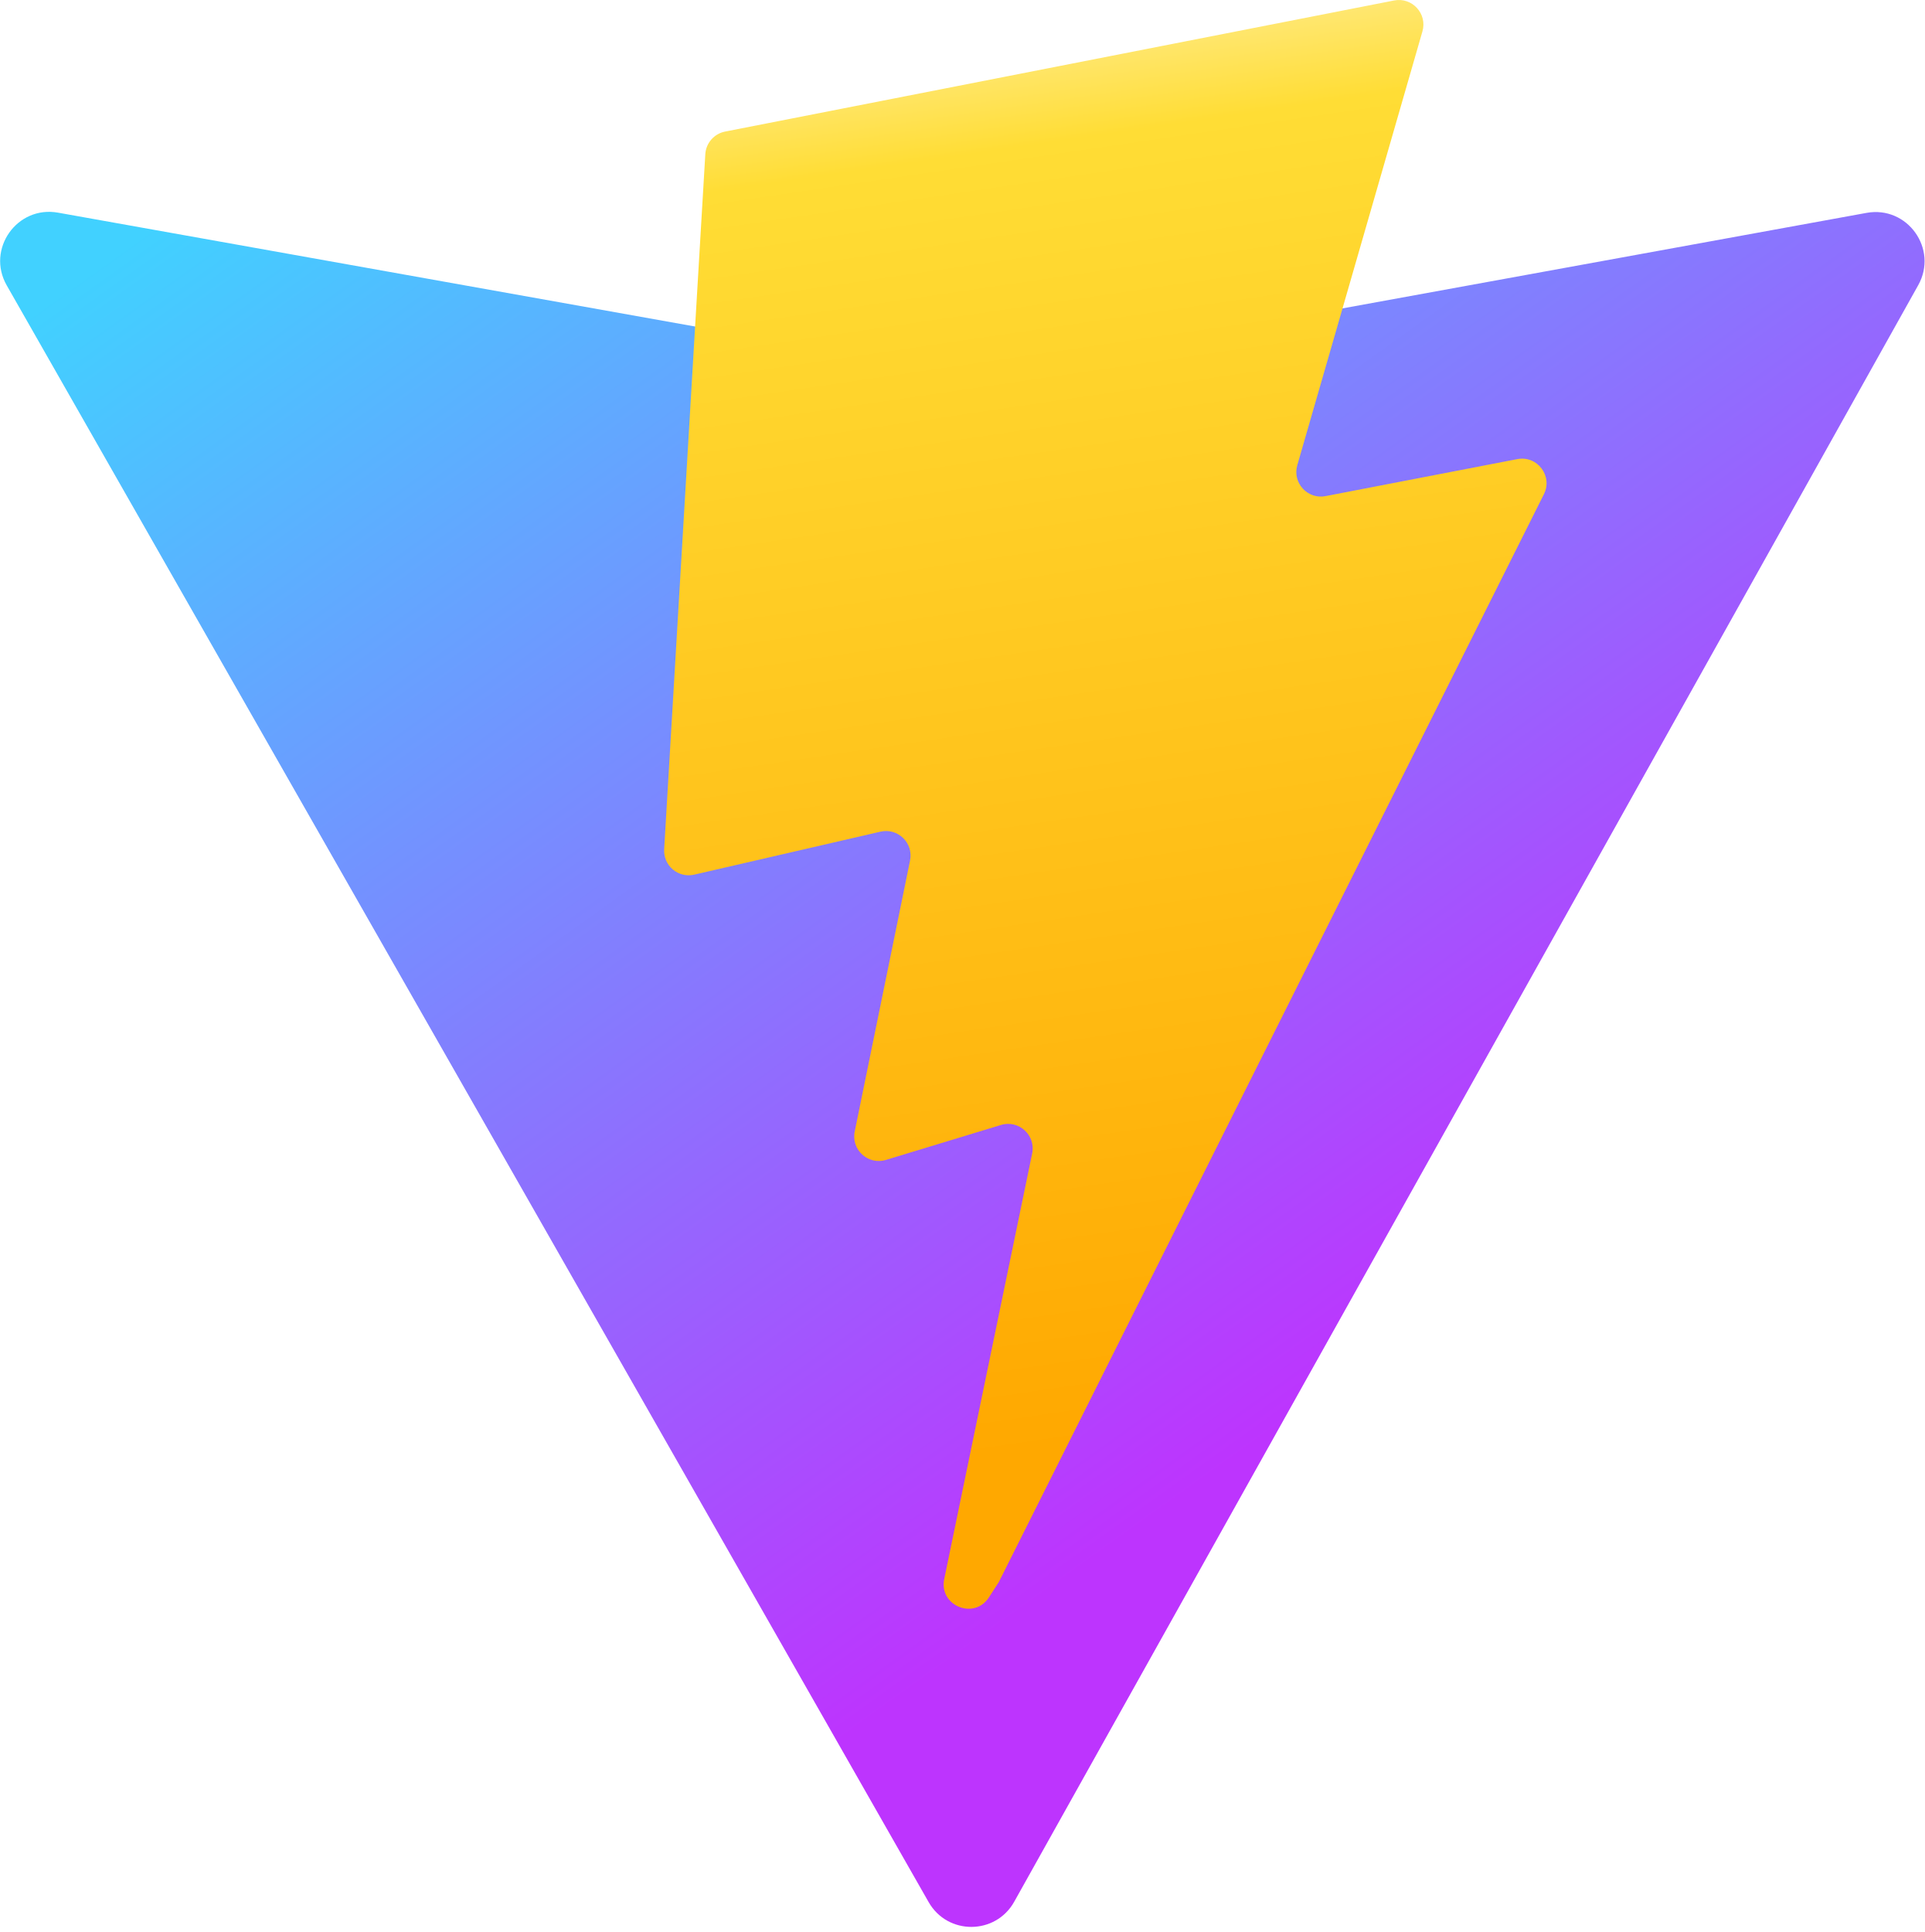
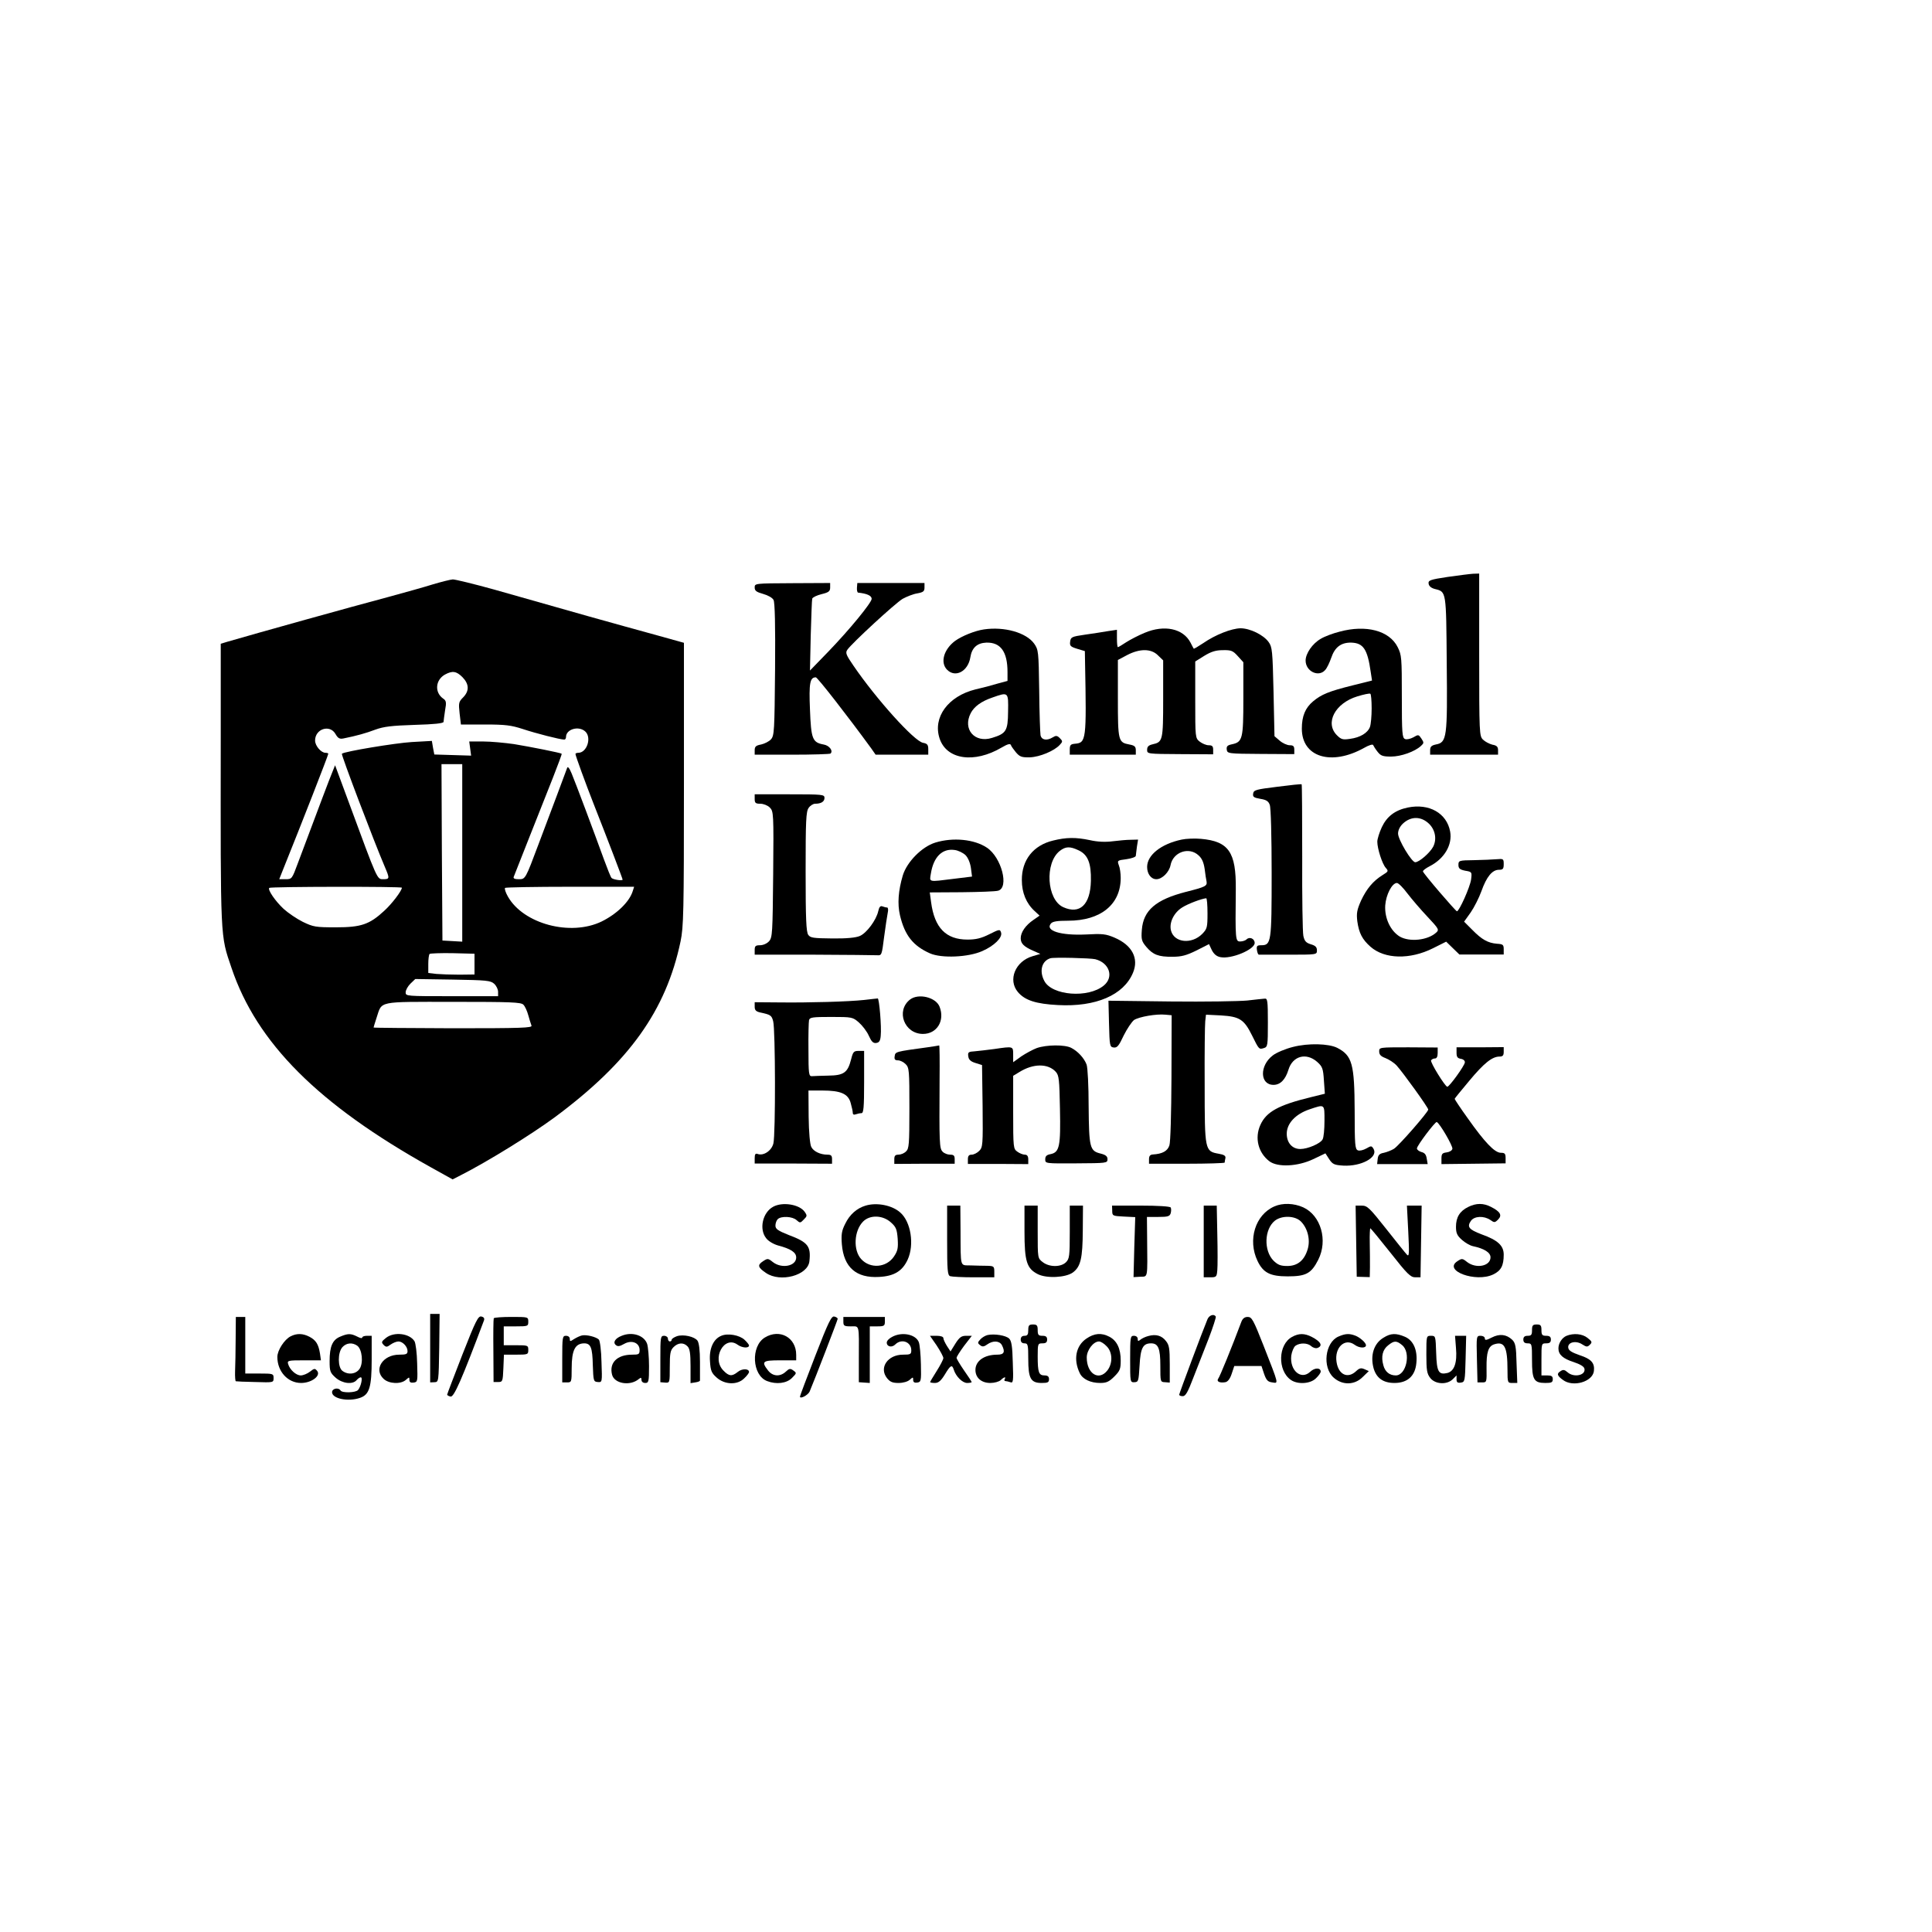
- <svg xmlns="http://www.w3.org/2000/svg" aria-hidden="true" role="img" class="iconify iconify--logos" width="31.88" height="32" preserveAspectRatio="xMidYMid meet" viewBox="0 0 256 257">
-   <defs>
-     <linearGradient id="IconifyId1813088fe1fbc01fb466" x1="-.828%" x2="57.636%" y1="7.652%" y2="78.411%">
-       <stop offset="0%" stop-color="#41D1FF" />
-       <stop offset="100%" stop-color="#BD34FE" />
-     </linearGradient>
-     <linearGradient id="IconifyId1813088fe1fbc01fb467" x1="43.376%" x2="50.316%" y1="2.242%" y2="89.03%">
-       <stop offset="0%" stop-color="#FFEA83" />
-       <stop offset="8.333%" stop-color="#FFDD35" />
-       <stop offset="100%" stop-color="#FFA800" />
-     </linearGradient>
-   </defs>
-   <path fill="url(#IconifyId1813088fe1fbc01fb466)" d="M255.153 37.938L134.897 252.976c-2.483 4.44-8.862 4.466-11.382.048L.875 37.958c-2.746-4.814 1.371-10.646 6.827-9.67l120.385 21.517a6.537 6.537 0 0 0 2.322-.004l117.867-21.483c5.438-.991 9.574 4.796 6.877 9.62Z" />
-   <path fill="url(#IconifyId1813088fe1fbc01fb467)" d="M185.432.063L96.44 17.501a3.268 3.268 0 0 0-2.634 3.014l-5.474 92.456a3.268 3.268 0 0 0 3.997 3.378l24.777-5.718c2.318-.535 4.413 1.507 3.936 3.838l-7.361 36.047c-.495 2.426 1.782 4.5 4.151 3.78l15.304-4.649c2.372-.72 4.652 1.36 4.15 3.788l-11.698 56.621c-.732 3.542 3.979 5.473 5.943 2.437l1.313-2.028l72.516-144.72c1.215-2.423-.88-5.186-3.54-4.672l-25.505 4.922c-2.396.462-4.435-1.77-3.759-4.114l16.646-57.705c.677-2.35-1.37-4.583-3.769-4.113Z" />
+ <svg xmlns="http://www.w3.org/2000/svg" version="1.0" width="1024pt" height="1024pt" viewBox="0 0 1024 1024" preserveAspectRatio="xMidYMid meet">
+   <g transform="translate(0,1024) scale(0.1,-0.1)" fill="#000000" stroke="none">
+     <path d="M7672 7182 c-93 -14 -103 -18 -100 -36 2 -13 14 -23 34 -28 60 -15 59 -9 62 -393 4 -396 1 -420 -58 -431 -23 -5 -30 -12 -30 -30 l0 -24 180 0 180 0 0 24 c0 18 -7 25 -30 29 -16 4 -39 16 -50 27 -19 19 -20 31 -20 450 l0 430 -32 -1 c-18 -1 -79 -9 -136 -17z" />
+     <path d="M2295 7143 c-44 -14 -152 -44 -240 -68 -185 -49 -691 -190 -852 -237 l-33 -10 0 -491 c-1 -1093 -3 -1050 57 -1227 134 -398 460 -724 1055 -1056 l117 -65 43 22 c140 71 373 215 498 307 395 293 590 566 667 932 16 77 18 152 18 834 l0 749 -140 39 c-237 65 -441 122 -865 243 -108 30 -207 54 -220 54 -14 -1 -61 -13 -105 -26z m156 -492 c36 -37 37 -73 4 -107 -24 -24 -25 -30 -19 -85 l7 -59 127 0 c109 0 139 -4 201 -24 69 -23 198 -56 220 -56 5 0 9 6 9 14 0 41 67 61 102 29 35 -32 9 -113 -37 -113 -8 0 -15 -3 -15 -6 0 -9 54 -157 98 -269 73 -185 152 -392 152 -397 0 -8 -52 0 -59 9 -4 4 -22 49 -40 98 -50 138 -150 405 -171 455 -12 29 -21 40 -24 30 -3 -8 -27 -73 -54 -145 -27 -71 -70 -186 -96 -255 -72 -192 -71 -190 -107 -190 -21 0 -30 4 -26 13 7 17 148 376 208 526 27 69 48 125 46 126 -5 5 -167 37 -252 51 -49 7 -123 14 -164 14 l-74 0 5 -37 5 -38 -97 3 -98 3 -7 36 -6 36 -107 -6 c-85 -5 -358 -50 -370 -62 -5 -4 172 -470 227 -598 27 -63 27 -67 -8 -67 -33 0 -29 -8 -181 404 l-74 200 -14 -35 c-13 -30 -76 -198 -184 -486 -30 -81 -31 -83 -64 -83 l-34 0 21 53 c96 238 239 604 239 612 0 3 -7 5 -15 5 -23 0 -55 37 -55 65 0 62 78 87 108 35 13 -23 22 -28 42 -24 70 14 120 28 170 47 44 16 86 21 208 25 104 3 152 8 153 16 0 6 4 33 8 61 8 43 6 52 -11 63 -46 33 -40 99 11 127 39 21 60 18 92 -14z m-1 -932 l0 -470 -52 3 -53 3 -3 468 -2 467 55 0 55 0 0 -471z m-320 -184 c0 -16 -53 -86 -94 -123 -78 -72 -122 -87 -256 -87 -107 0 -119 2 -175 29 -32 16 -78 47 -102 69 -44 41 -85 101 -76 111 8 7 703 8 703 1z m1224 -17 c-17 -57 -84 -122 -165 -162 -165 -80 -415 -13 -497 132 -12 21 -19 42 -15 46 3 3 159 6 345 6 l339 0 -7 -22z m-839 -388 l0 -55 -80 -1 c-44 0 -99 2 -122 4 l-43 5 0 47 c0 26 3 50 7 54 4 3 59 5 122 4 l116 -3 0 -55z m104 -104 c12 -11 21 -30 21 -43 l0 -23 -245 0 c-240 0 -245 0 -245 20 0 12 11 32 25 46 l26 25 198 -3 c179 -3 201 -5 220 -22z m155 -111 c9 -9 20 -34 26 -56 6 -22 14 -47 17 -55 5 -12 -51 -14 -416 -14 -231 1 -421 2 -421 4 0 1 7 25 16 52 30 90 0 84 405 84 309 0 360 -2 373 -15z" />
+     <path d="M4000 7126 c0 -17 9 -24 45 -34 25 -7 49 -20 55 -32 7 -14 10 -133 8 -369 -3 -326 -4 -350 -22 -370 -10 -11 -34 -23 -52 -27 -27 -5 -34 -11 -34 -30 l0 -24 198 0 c109 0 201 3 204 6 15 14 -6 43 -37 48 -59 11 -66 29 -72 185 -6 141 0 171 31 171 9 0 170 -207 294 -377 l23 -33 140 0 139 0 0 29 c0 23 -5 30 -28 34 -47 9 -247 231 -368 408 -40 58 -44 69 -33 85 23 34 253 246 293 270 22 12 57 26 78 29 32 6 38 11 38 31 l0 24 -178 0 -178 0 -2 -25 c-1 -14 2 -25 6 -26 47 -5 72 -16 72 -33 0 -20 -117 -163 -230 -280 l-97 -100 4 185 c3 101 6 190 8 196 2 7 25 18 50 24 37 9 45 15 45 35 l0 24 -200 -1 c-200 -1 -200 -1 -200 -23z" />
+     <path d="M5215 6904 c-48 -7 -117 -35 -153 -61 -60 -45 -80 -115 -42 -153 44 -44 111 -8 123 66 8 51 36 76 85 78 76 2 112 -49 112 -156 l0 -47 -52 -14 c-29 -9 -82 -23 -118 -31 -145 -36 -227 -148 -190 -260 37 -112 183 -134 329 -48 32 19 46 22 49 13 2 -7 15 -24 27 -39 20 -23 30 -27 74 -26 52 2 129 34 158 66 16 17 16 20 0 36 -14 14 -21 14 -37 4 -31 -19 -59 -15 -65 11 -2 12 -6 119 -7 237 -3 209 -4 216 -27 249 -42 58 -157 91 -266 75z m128 -436 c-1 -102 -10 -116 -85 -139 -92 -29 -157 46 -113 131 18 35 56 63 115 83 85 30 85 30 83 -75z" />
+     <path d="M6067 6886 c-32 -13 -76 -36 -98 -50 -21 -14 -41 -26 -44 -26 -3 0 -5 21 -5 46 l0 46 -47 -7 c-27 -5 -82 -13 -123 -19 -70 -10 -75 -13 -78 -37 -3 -22 2 -27 38 -38 l40 -12 1 -62 c8 -412 6 -424 -54 -429 -22 -2 -27 -7 -27 -30 l0 -28 175 0 175 0 0 24 c0 19 -7 25 -34 30 -59 11 -61 18 -61 244 l0 204 49 26 c67 35 128 35 164 -2 l27 -26 0 -204 c0 -221 -2 -229 -56 -241 -21 -5 -29 -12 -29 -29 0 -22 1 -22 175 -23 l175 -1 0 24 c0 19 -5 24 -24 24 -13 0 -34 9 -47 19 -24 19 -24 21 -24 222 l0 203 48 30 c36 22 61 30 98 30 45 1 54 -3 80 -32 l29 -32 0 -193 c0 -213 -4 -230 -61 -242 -24 -5 -29 -11 -27 -28 3 -21 7 -22 181 -23 l177 -1 0 23 c0 19 -5 24 -24 24 -14 0 -38 11 -53 24 l-28 24 -5 235 c-5 218 -7 238 -26 264 -27 38 -99 73 -149 73 -48 -1 -133 -34 -198 -79 -27 -18 -49 -31 -50 -29 -1 1 -9 16 -17 32 -39 75 -139 96 -243 52z" />
+     <path d="M7100 6892 c-36 -9 -81 -26 -100 -38 -44 -25 -80 -78 -80 -115 0 -57 68 -90 103 -51 10 10 24 40 33 66 19 56 52 81 106 80 64 -2 86 -35 103 -155 l7 -46 -104 -26 c-125 -31 -165 -48 -208 -84 -42 -35 -60 -79 -60 -145 0 -151 156 -199 330 -102 24 14 46 21 48 15 2 -5 12 -21 23 -35 17 -22 28 -26 72 -26 52 0 126 26 159 57 15 14 16 17 2 38 -15 22 -16 23 -43 7 -15 -8 -35 -13 -44 -9 -15 6 -17 30 -17 225 0 206 -1 220 -22 262 -44 88 -168 120 -308 82z m170 -407 c0 -41 -4 -84 -9 -98 -12 -32 -52 -56 -105 -63 -39 -6 -48 -3 -70 19 -65 65 -10 170 108 206 33 10 64 17 69 14 4 -2 7 -37 7 -78z" />
+     <path d="M6770 6070 c-113 -14 -125 -17 -128 -36 -3 -18 4 -22 38 -28 31 -5 43 -12 50 -32 6 -14 10 -169 10 -362 0 -368 -2 -382 -56 -382 -21 0 -25 -4 -22 -25 2 -14 6 -25 11 -25 4 0 75 0 157 0 150 0 150 0 150 23 0 17 -8 25 -32 32 -26 8 -34 17 -40 45 -4 19 -7 207 -6 418 0 210 -1 383 -3 385 -2 2 -60 -4 -129 -13z" />
+     <path d="M4000 6005 c0 -21 5 -25 30 -25 17 0 39 -9 50 -20 20 -20 21 -30 18 -354 -3 -312 -4 -335 -22 -355 -11 -12 -31 -21 -48 -21 -23 0 -28 -4 -28 -25 l0 -25 313 0 c171 -1 323 -2 336 -3 24 -2 25 1 37 97 7 54 16 111 19 127 4 17 2 29 -3 29 -6 0 -17 3 -25 6 -11 4 -17 -3 -22 -25 -10 -47 -62 -117 -98 -132 -21 -9 -70 -14 -146 -13 -99 1 -116 3 -127 19 -11 15 -14 85 -14 335 0 269 2 319 16 338 8 12 24 22 34 22 32 0 50 11 50 31 0 18 -10 19 -185 19 l-185 0 0 -25z" />
+     <path d="M7462 5960 c-68 -14 -111 -47 -138 -104 -13 -28 -24 -63 -24 -77 0 -37 26 -118 45 -139 15 -17 14 -19 -17 -38 -51 -32 -84 -72 -114 -135 -22 -50 -25 -67 -20 -110 9 -63 26 -96 70 -135 75 -66 209 -69 331 -8 l70 35 35 -34 35 -34 118 0 117 0 0 27 c0 25 -4 28 -36 30 -48 4 -80 22 -131 74 l-43 43 35 49 c18 26 44 77 57 113 27 76 57 113 93 113 21 0 25 5 25 30 0 28 -2 29 -37 26 -21 -2 -75 -4 -120 -5 -80 -1 -83 -2 -83 -25 0 -19 7 -25 36 -31 36 -6 36 -7 31 -47 -6 -41 -63 -168 -75 -168 -7 1 -175 196 -180 211 -2 4 14 17 36 28 78 40 121 114 108 184 -18 97 -111 150 -224 127z m113 -87 c33 -33 41 -82 21 -121 -17 -32 -74 -82 -95 -82 -19 0 -91 120 -91 152 0 18 10 38 26 53 43 40 97 39 139 -2z m-115 -369 c23 -30 71 -86 106 -123 60 -64 63 -69 46 -84 -45 -41 -141 -51 -193 -21 -49 30 -81 97 -77 165 4 57 36 119 62 119 8 0 33 -25 56 -56z" />
+     <path d="M5582 5785 c-105 -25 -167 -103 -166 -210 0 -66 23 -123 68 -164 l26 -24 -33 -23 c-41 -28 -67 -65 -67 -97 0 -28 17 -45 68 -67 l36 -16 -41 -12 c-92 -27 -132 -126 -78 -190 37 -44 96 -63 212 -69 201 -11 349 53 398 171 32 76 -4 146 -97 186 -47 20 -64 22 -154 17 -132 -6 -216 20 -184 58 9 11 32 15 91 15 173 0 279 86 279 227 0 23 -4 53 -10 67 -9 25 -8 26 40 32 28 4 50 12 50 18 1 6 3 28 6 49 l6 37 -39 -1 c-21 0 -64 -4 -96 -8 -38 -5 -81 -3 -120 6 -76 16 -126 15 -195 -2z m135 -52 c49 -23 67 -68 65 -162 -3 -127 -59 -179 -147 -139 -87 40 -99 234 -18 298 31 24 54 25 100 3z m88 -577 c75 -19 100 -94 46 -139 -82 -69 -276 -54 -316 24 -28 53 -13 106 32 120 18 6 213 1 238 -5z" />
+     <path d="M6263 5790 c-109 -23 -183 -82 -183 -145 0 -37 21 -65 49 -65 31 0 68 38 75 74 13 70 98 100 149 52 18 -16 27 -38 32 -72 3 -27 8 -57 10 -66 4 -24 -6 -29 -109 -55 -160 -41 -226 -98 -234 -201 -4 -52 -1 -61 24 -91 35 -41 64 -53 139 -52 47 0 73 7 126 33 l67 34 15 -32 c11 -21 25 -33 45 -37 57 -12 182 40 182 75 0 23 -27 35 -43 19 -6 -6 -21 -11 -34 -11 -25 0 -26 9 -23 277 2 197 -38 254 -185 267 -33 3 -79 1 -102 -4z m137 -391 c0 -75 -2 -82 -28 -109 -56 -56 -147 -47 -165 16 -12 42 14 97 60 125 30 19 102 46 126 48 4 1 7 -35 7 -80z" />
+     <path d="M4957 5774 c-71 -22 -150 -102 -172 -174 -24 -81 -29 -151 -15 -211 25 -106 69 -162 159 -202 61 -27 203 -21 277 12 64 28 108 72 100 98 -6 19 -9 18 -63 -9 -42 -21 -70 -28 -115 -28 -114 0 -175 62 -193 198 l-7 52 169 1 c92 1 179 4 193 8 60 16 18 177 -59 228 -67 45 -180 56 -274 27z m160 -66 c14 -14 25 -41 29 -68 l6 -46 -98 -12 c-136 -17 -128 -19 -120 29 14 87 60 133 125 124 19 -2 45 -15 58 -27z" />
+     <path d="M4823 4942 c-76 -60 -30 -182 69 -182 74 0 117 70 88 144 -19 50 -112 73 -157 38z" />
+     <path d="M4580 4940 c-84 -9 -291 -15 -452 -13 l-128 1 0 -24 c0 -18 7 -25 28 -30 57 -12 62 -16 70 -47 12 -44 13 -603 1 -648 -10 -39 -53 -67 -84 -55 -11 4 -15 -2 -15 -23 l0 -28 205 0 205 -1 0 24 c0 19 -5 24 -24 24 -38 0 -74 17 -86 41 -7 13 -13 77 -14 160 l-1 139 73 0 c98 0 138 -17 151 -67 6 -21 11 -44 11 -52 0 -8 6 -11 16 -7 9 3 22 6 30 6 11 0 14 29 14 165 l0 165 -29 0 c-26 0 -30 -5 -40 -45 -18 -70 -38 -85 -121 -86 -38 -1 -78 -2 -87 -3 -16 -1 -18 13 -18 139 -1 77 1 148 3 158 4 15 18 17 118 17 111 0 114 -1 147 -30 18 -16 42 -47 52 -70 14 -31 23 -40 39 -38 16 2 22 12 24 38 5 47 -8 200 -16 198 -4 0 -36 -4 -72 -8z" />
+     <path d="M6610 4937 c-41 -4 -223 -7 -405 -5 l-330 4 3 -122 c3 -118 4 -123 25 -126 18 -2 27 8 53 64 18 36 43 73 55 82 27 17 118 33 166 28 l33 -3 -1 -331 c-1 -190 -5 -342 -11 -359 -10 -30 -37 -45 -88 -48 -14 -1 -20 -8 -20 -25 l0 -24 200 0 c110 0 200 3 201 6 0 4 2 15 4 24 2 12 -7 18 -36 23 -73 13 -74 17 -74 363 -1 167 1 320 3 339 l4 35 80 -4 c98 -6 122 -21 164 -106 37 -75 37 -75 63 -67 20 6 21 14 21 135 0 117 -2 129 -17 127 -10 -1 -52 -5 -93 -10z" />
+     <path d="M6853 4691 c-40 -10 -88 -30 -107 -45 -71 -54 -69 -156 4 -156 36 0 63 28 79 80 22 73 94 93 152 42 28 -25 32 -35 36 -99 l5 -70 -73 -18 c-173 -42 -238 -78 -269 -148 -31 -69 -11 -147 48 -192 44 -33 150 -28 232 11 l65 31 20 -31 c18 -27 27 -31 75 -34 94 -5 184 43 161 87 -11 19 -13 19 -39 4 -16 -9 -36 -14 -45 -10 -15 6 -17 29 -17 209 -1 249 -13 293 -92 334 -45 23 -154 26 -235 5z m167 -392 c0 -44 -4 -88 -10 -98 -11 -22 -79 -51 -118 -51 -43 0 -72 33 -72 81 0 54 46 104 120 129 83 28 80 30 80 -61z" />
+     <path d="M4915 4689 c-168 -23 -170 -23 -173 -47 -3 -17 2 -22 17 -22 12 0 30 -9 41 -20 19 -19 20 -33 20 -233 0 -195 -2 -215 -18 -230 -10 -10 -28 -17 -40 -17 -17 0 -22 -6 -22 -24 l0 -25 160 1 160 0 0 24 c0 19 -5 24 -24 24 -14 0 -32 7 -40 16 -17 17 -18 44 -16 382 1 100 0 181 -2 181 -2 -1 -30 -5 -63 -10z" />
+     <path d="M5495 4685 c-21 -8 -58 -28 -82 -44 l-43 -31 0 40 c0 45 2 45 -100 30 -36 -5 -82 -10 -103 -12 -34 -2 -38 -5 -35 -26 2 -18 12 -28 38 -36 l35 -11 3 -217 c2 -207 1 -219 -18 -238 -11 -11 -29 -20 -40 -20 -15 0 -20 -7 -20 -25 l0 -24 160 0 160 -1 0 25 c0 17 -6 25 -18 25 -10 0 -28 7 -40 16 -21 15 -22 20 -22 209 l0 193 33 20 c74 46 152 46 193 1 17 -19 19 -41 22 -196 4 -197 -2 -230 -49 -240 -22 -4 -29 -11 -29 -28 0 -22 1 -22 165 -21 160 1 165 1 165 22 0 15 -9 23 -37 30 -57 14 -61 31 -63 251 0 106 -5 206 -11 221 -13 34 -46 70 -81 88 -34 18 -131 17 -183 -1z" />
+     <path d="M7310 4667 c0 -17 9 -26 33 -35 18 -7 45 -24 59 -39 33 -36 168 -223 168 -234 0 -13 -157 -193 -182 -208 -13 -8 -36 -17 -53 -21 -23 -4 -31 -12 -33 -33 l-3 -27 134 0 134 0 -5 29 c-3 21 -11 31 -28 35 -13 4 -24 12 -24 19 0 15 97 143 105 140 15 -5 86 -127 83 -142 -2 -9 -15 -17 -31 -19 -23 -3 -27 -8 -27 -33 l0 -29 170 2 170 2 0 28 c0 23 -4 28 -25 28 -33 0 -86 56 -175 182 -39 54 -70 101 -70 104 0 2 35 45 77 95 79 95 122 129 161 129 17 0 22 6 22 25 l0 25 -125 -1 -125 0 0 -29 c0 -22 5 -29 23 -32 13 -2 22 -10 21 -19 -1 -17 -82 -129 -93 -129 -12 1 -92 131 -86 140 4 6 13 10 21 10 9 0 14 10 14 29 l0 29 -155 1 c-155 0 -155 0 -155 -22z" />
+     <path d="M4098 3844 c-56 -30 -76 -119 -37 -167 11 -15 38 -31 62 -38 69 -18 97 -37 97 -64 0 -46 -77 -61 -124 -24 -25 20 -28 20 -52 4 -31 -20 -27 -33 16 -62 76 -52 222 -13 230 62 9 80 -8 101 -109 139 -58 23 -71 32 -71 50 0 12 5 27 12 34 18 18 79 15 100 -5 18 -16 20 -16 38 3 18 18 19 21 5 41 -28 40 -118 54 -167 27z" />
+     <path d="M4588 3850 c-47 -14 -85 -48 -108 -96 -19 -37 -22 -57 -18 -109 10 -122 76 -180 197 -173 80 4 124 31 152 92 36 79 17 200 -39 249 -43 39 -124 55 -184 37z m134 -89 c27 -24 32 -36 36 -87 3 -50 0 -64 -20 -94 -40 -59 -125 -66 -173 -14 -44 47 -39 151 10 200 36 36 104 34 147 -5z" />
+     <path d="M6755 3846 c-102 -44 -143 -178 -90 -289 30 -63 67 -82 160 -82 97 0 125 15 162 88 52 103 14 235 -80 278 -49 22 -109 24 -152 5z m140 -80 c36 -36 51 -97 36 -147 -18 -60 -54 -89 -108 -89 -36 0 -50 6 -73 28 -53 54 -49 167 7 212 37 29 107 27 138 -4z" />
+     <path d="M7782 3843 c-45 -22 -65 -55 -65 -105 0 -34 6 -47 32 -70 17 -15 43 -30 58 -33 61 -13 93 -34 93 -59 0 -47 -76 -62 -124 -25 -25 20 -28 20 -52 4 -76 -50 98 -114 190 -70 42 20 56 47 56 105 0 48 -31 77 -118 108 -66 25 -78 39 -56 71 18 26 69 28 103 5 21 -15 24 -15 41 2 23 23 12 42 -37 67 -40 21 -79 21 -121 0z" />
+     <path d="M5020 3666 c0 -158 2 -185 16 -190 9 -3 65 -6 125 -6 l109 0 0 30 c0 28 -3 30 -37 31 -21 0 -60 1 -88 2 -58 2 -53 -17 -54 185 l-1 132 -35 0 -35 0 0 -184z" />
+     <path d="M5430 3713 c0 -159 12 -196 70 -226 47 -24 149 -19 187 9 41 31 51 75 52 222 l1 132 -35 0 -35 0 0 -140 c0 -127 -2 -142 -20 -160 -27 -27 -89 -27 -124 1 -26 20 -26 21 -26 160 l0 139 -35 0 -35 0 0 -137z" />
+     <path d="M5895 3823 c0 -27 2 -28 61 -31 l61 -3 -5 -159 -4 -159 36 2 c41 2 38 -15 36 205 l-1 112 60 0 c51 0 61 3 66 20 3 11 3 24 0 30 -4 6 -67 10 -159 10 l-152 0 1 -27z" />
+     <path d="M6380 3660 l0 -190 34 0 c33 0 35 2 38 38 2 20 2 106 0 190 l-3 152 -34 0 -35 0 0 -190z" />
+     <path d="M7188 3662 l3 -189 34 -1 35 -1 1 52 c0 29 0 87 -1 130 -1 42 1 77 3 77 2 0 50 -58 107 -130 88 -112 106 -130 131 -130 l28 0 3 190 3 190 -39 0 -39 0 7 -137 c6 -118 5 -136 -7 -123 -8 8 -57 70 -111 138 -88 111 -99 122 -129 122 l-32 0 3 -188z" />
+     <path d="M2280 3094 l0 -181 23 1 c22 1 22 2 25 182 l2 180 -25 0 -25 0 0 -182z" />
+     <path d="M2451 3061 c-44 -114 -81 -209 -81 -213 0 -3 8 -8 18 -10 18 -5 60 92 177 403 4 11 0 18 -13 21 -17 5 -30 -20 -101 -201z" />
+     <path d="M4322 3056 c-45 -116 -82 -214 -82 -218 0 -15 42 7 51 26 28 66 149 380 149 386 0 4 -8 10 -18 12 -15 4 -31 -28 -100 -206z" />
+     <path d="M6400 3248 c-24 -57 -150 -394 -150 -400 0 -5 9 -8 19 -8 15 0 27 22 56 98 21 53 57 146 81 207 23 60 40 113 38 117 -10 16 -35 7 -44 -14z" />
+     <path d="M1249 3143 c0 -65 -2 -142 -3 -170 -1 -29 1 -54 4 -54 3 -1 49 -3 103 -4 97 -3 97 -3 97 21 0 23 -2 24 -75 24 l-75 0 0 150 0 150 -25 0 -25 0 -1 -117z" />
+     <path d="M2617 3253 c-2 -5 -3 -82 -2 -173 l1 -165 24 0 c24 0 25 3 28 73 l3 72 64 0 c63 0 65 1 65 25 0 24 -2 25 -65 25 l-65 0 0 50 0 50 65 0 c63 0 65 1 65 25 0 25 -1 25 -89 25 -50 0 -91 -3 -94 -7z" />
+     <path d="M4470 3235 c0 -22 4 -25 40 -25 46 0 43 15 42 -175 l0 -121 29 -2 29 -2 0 150 0 150 40 0 c36 0 40 3 40 25 l0 25 -110 0 -110 0 0 -25z" />
+     <path d="M6579 3233 c-50 -134 -114 -290 -122 -300 -11 -15 7 -24 37 -19 13 2 25 17 34 44 l14 42 72 0 72 0 14 -42 c12 -34 20 -42 43 -45 34 -5 37 -17 -46 195 -54 137 -62 152 -84 152 -16 0 -27 -8 -34 -27z" />
+     <path d="M5450 3190 c0 -23 -4 -30 -20 -30 -13 0 -20 -7 -20 -20 0 -13 7 -20 20 -20 18 0 20 -7 20 -83 0 -103 13 -127 71 -127 32 0 39 3 39 20 0 14 -7 20 -24 20 -30 0 -36 16 -36 101 0 67 1 69 25 69 18 0 25 5 25 20 0 15 -7 20 -25 20 -21 0 -25 5 -25 30 0 25 -4 30 -25 30 -21 0 -25 -5 -25 -30z" />
+     <path d="M8120 3190 c0 -25 -4 -30 -23 -30 -16 0 -23 -6 -23 -20 0 -14 7 -20 23 -20 22 0 23 -3 23 -89 0 -104 10 -121 71 -121 32 0 39 3 39 20 0 16 -7 20 -30 20 l-30 0 0 85 c0 84 0 85 25 85 18 0 25 5 25 20 0 15 -7 20 -25 20 -21 0 -25 5 -25 30 0 25 -4 30 -25 30 -21 0 -25 -5 -25 -30z" />
+     <path d="M1540 3157 c-33 -17 -70 -74 -70 -109 0 -77 55 -138 126 -138 55 0 106 38 85 64 -12 14 -15 14 -38 -4 -14 -11 -36 -20 -49 -20 -25 0 -59 31 -67 61 -5 18 1 19 85 19 l89 0 -5 36 c-8 50 -22 71 -56 89 -35 18 -67 19 -100 2z" />
+     <path d="M1802 3155 c-40 -17 -55 -52 -55 -129 0 -54 3 -62 32 -88 35 -31 90 -38 111 -13 7 8 17 15 22 15 12 0 1 -49 -14 -67 -12 -15 -84 -17 -93 -3 -11 18 -45 11 -45 -9 0 -34 85 -52 148 -30 50 17 62 57 62 203 l0 126 -25 0 c-14 0 -25 -4 -25 -9 0 -6 -12 -3 -27 5 -34 17 -49 17 -91 -1z m92 -48 c25 -19 33 -90 12 -122 -19 -28 -60 -34 -91 -11 -25 18 -26 97 0 126 21 23 53 26 79 7z" />
+     <path d="M2046 3149 c-24 -19 -26 -23 -13 -37 13 -13 18 -13 38 2 13 9 31 16 41 16 22 0 48 -27 48 -51 0 -16 -7 -19 -44 -19 -87 0 -137 -78 -83 -128 28 -27 92 -30 119 -5 17 15 18 15 18 -1 0 -12 7 -16 22 -14 22 3 22 6 19 102 -1 54 -8 107 -14 117 -26 42 -108 52 -151 18z" />
+     <path d="M3085 3162 c-10 -2 -29 -11 -42 -19 -21 -14 -23 -14 -23 1 0 9 -8 16 -20 16 -19 0 -20 -7 -20 -124 l0 -123 25 0 c24 0 25 1 25 74 0 97 18 132 66 133 35 0 44 -22 46 -115 3 -85 4 -88 26 -90 24 -2 24 -2 20 106 -1 59 -8 113 -14 119 -14 14 -65 27 -89 22z" />
+     <path d="M3295 3160 c-34 -13 -48 -35 -31 -49 10 -9 21 -7 44 6 40 23 82 6 82 -32 0 -23 -4 -25 -40 -25 -79 0 -122 -43 -106 -106 12 -48 96 -62 142 -23 11 9 14 8 14 -5 0 -9 8 -16 20 -16 18 0 20 7 20 89 0 48 -5 102 -10 118 -16 46 -80 66 -135 43z" />
+     <path d="M3588 3158 c-16 -6 -28 -14 -28 -19 0 -5 -4 -9 -10 -9 -5 0 -10 7 -10 15 0 8 -9 15 -20 15 -19 0 -20 -7 -20 -123 l0 -123 25 -2 c25 -2 25 -1 25 83 0 72 3 88 20 105 24 24 53 26 74 4 12 -12 16 -37 16 -105 l0 -90 25 4 c14 2 25 6 25 10 0 4 0 49 0 100 0 60 -5 99 -13 111 -16 22 -75 35 -109 24z" />
+     <path d="M3823 3160 c-42 -17 -65 -68 -60 -134 3 -51 8 -63 35 -87 43 -39 111 -41 147 -4 14 13 25 28 25 33 0 19 -37 19 -59 1 -31 -25 -47 -24 -76 6 -65 64 3 189 74 138 25 -18 61 -20 61 -4 0 4 -11 18 -24 30 -27 25 -89 36 -123 21z" />
+     <path d="M4054 3151 c-76 -46 -68 -201 12 -231 49 -19 103 -12 131 16 26 26 26 27 8 40 -16 12 -22 11 -40 -6 -30 -28 -69 -26 -94 6 -37 48 -30 54 64 54 l85 0 0 29 c0 92 -87 140 -166 92z" />
+     <path d="M4728 3154 c-16 -8 -28 -21 -28 -30 0 -22 27 -28 45 -10 33 33 85 14 85 -31 0 -21 -5 -23 -44 -23 -81 0 -128 -69 -85 -124 16 -20 29 -26 61 -26 25 0 49 7 60 17 17 15 18 15 18 -1 0 -12 7 -16 21 -14 21 3 22 8 20 96 -1 52 -6 105 -11 118 -16 42 -90 57 -142 28z" />
+     <path d="M5234 3164 c-12 -3 -29 -13 -38 -23 -15 -16 -15 -20 -2 -30 12 -10 20 -10 38 3 31 22 65 20 78 -3 19 -37 12 -51 -24 -51 -69 0 -116 -33 -116 -81 0 -41 31 -69 79 -69 22 0 46 7 55 15 17 17 30 20 21 5 -3 -5 -2 -10 4 -10 5 0 17 -3 26 -6 15 -6 17 4 13 104 -2 86 -7 115 -19 127 -17 17 -78 27 -115 19z" />
+     <path d="M5758 3145 c-56 -38 -70 -111 -35 -183 15 -32 57 -52 108 -52 33 0 47 6 75 34 30 30 34 40 34 85 0 63 -20 105 -60 126 -42 22 -80 19 -122 -10z m107 -40 c32 -31 34 -91 4 -129 -45 -57 -109 -17 -109 69 0 39 35 85 65 85 9 0 27 -11 40 -25z" />
+     <path d="M6087 3159 c-16 -4 -35 -13 -43 -20 -11 -9 -14 -8 -14 5 0 9 -8 16 -20 16 -19 0 -20 -7 -20 -124 0 -122 0 -123 23 -122 21 1 22 6 27 89 5 93 18 117 61 117 38 0 49 -27 49 -118 0 -86 0 -87 25 -88 l25 -2 0 98 c0 82 -3 101 -20 122 -22 29 -53 38 -93 27z" />
+     <path d="M6848 3154 c-74 -40 -78 -178 -6 -228 36 -25 104 -21 133 9 14 13 25 29 25 35 0 22 -32 22 -56 -1 -48 -45 -109 7 -100 86 3 21 13 45 22 52 24 17 64 16 84 -2 10 -9 25 -13 34 -9 28 11 17 33 -31 58 -39 20 -69 20 -105 0z" />
+     <path d="M7094 3156 c-71 -31 -87 -163 -25 -218 46 -41 111 -40 154 4 l32 31 -23 10 c-18 8 -27 6 -45 -11 -44 -41 -93 -18 -103 49 -12 76 43 129 95 92 25 -19 61 -20 61 -3 0 13 -31 41 -57 51 -32 12 -52 11 -89 -5z" />
+     <path d="M7333 3150 c-51 -30 -71 -93 -53 -161 15 -53 51 -79 111 -79 69 0 110 37 116 106 7 69 -16 120 -61 139 -47 20 -75 19 -113 -5z m98 -39 c49 -39 23 -161 -33 -161 -33 0 -57 19 -66 54 -13 46 -4 83 26 106 31 25 44 25 73 1z" />
+     <path d="M7907 3151 c-29 -15 -37 -16 -37 -5 0 8 -10 14 -22 14 -23 0 -23 -1 -20 -124 l3 -123 25 0 c24 0 24 1 23 77 -1 82 9 115 41 125 54 17 70 -14 70 -136 0 -68 1 -69 26 -69 l26 0 -4 105 c-2 89 -6 107 -23 124 -31 29 -67 33 -108 12z" />
+     <path d="M8303 3160 c-24 -10 -43 -39 -43 -67 0 -33 24 -54 80 -72 36 -12 56 -24 58 -36 7 -35 -57 -48 -90 -18 -15 13 -23 15 -36 6 -22 -13 -20 -24 12 -47 53 -40 157 -10 164 47 5 43 -14 64 -75 84 -43 15 -59 25 -61 40 -4 29 41 40 75 17 22 -14 27 -14 40 -1 13 13 11 17 -13 36 -28 22 -73 26 -111 11z" />
+     <path d="M4965 3108 c19 -29 35 -59 35 -66 0 -7 -16 -38 -35 -68 -19 -30 -35 -57 -35 -59 0 -3 11 -5 25 -5 19 0 32 11 53 45 30 50 38 54 47 26 11 -36 46 -71 71 -71 13 0 24 2 24 5 0 2 -18 30 -40 61 -22 32 -40 62 -40 67 0 6 18 34 40 64 l41 53 -31 0 c-24 0 -35 -8 -56 -41 l-26 -42 -19 29 c-10 16 -19 35 -19 42 0 7 -14 12 -35 12 l-36 0 36 -52z" />
+     <path d="M7560 3061 c0 -84 3 -102 21 -125 26 -33 88 -37 119 -6 l20 20 0 -21 c0 -15 5 -20 23 -17 21 3 22 7 25 126 l3 122 -30 0 -29 0 5 -65 c7 -78 -9 -122 -45 -132 -47 -11 -57 5 -60 106 -3 89 -3 91 -27 91 -25 0 -25 0 -25 -99z" />
+   </g>
</svg>
